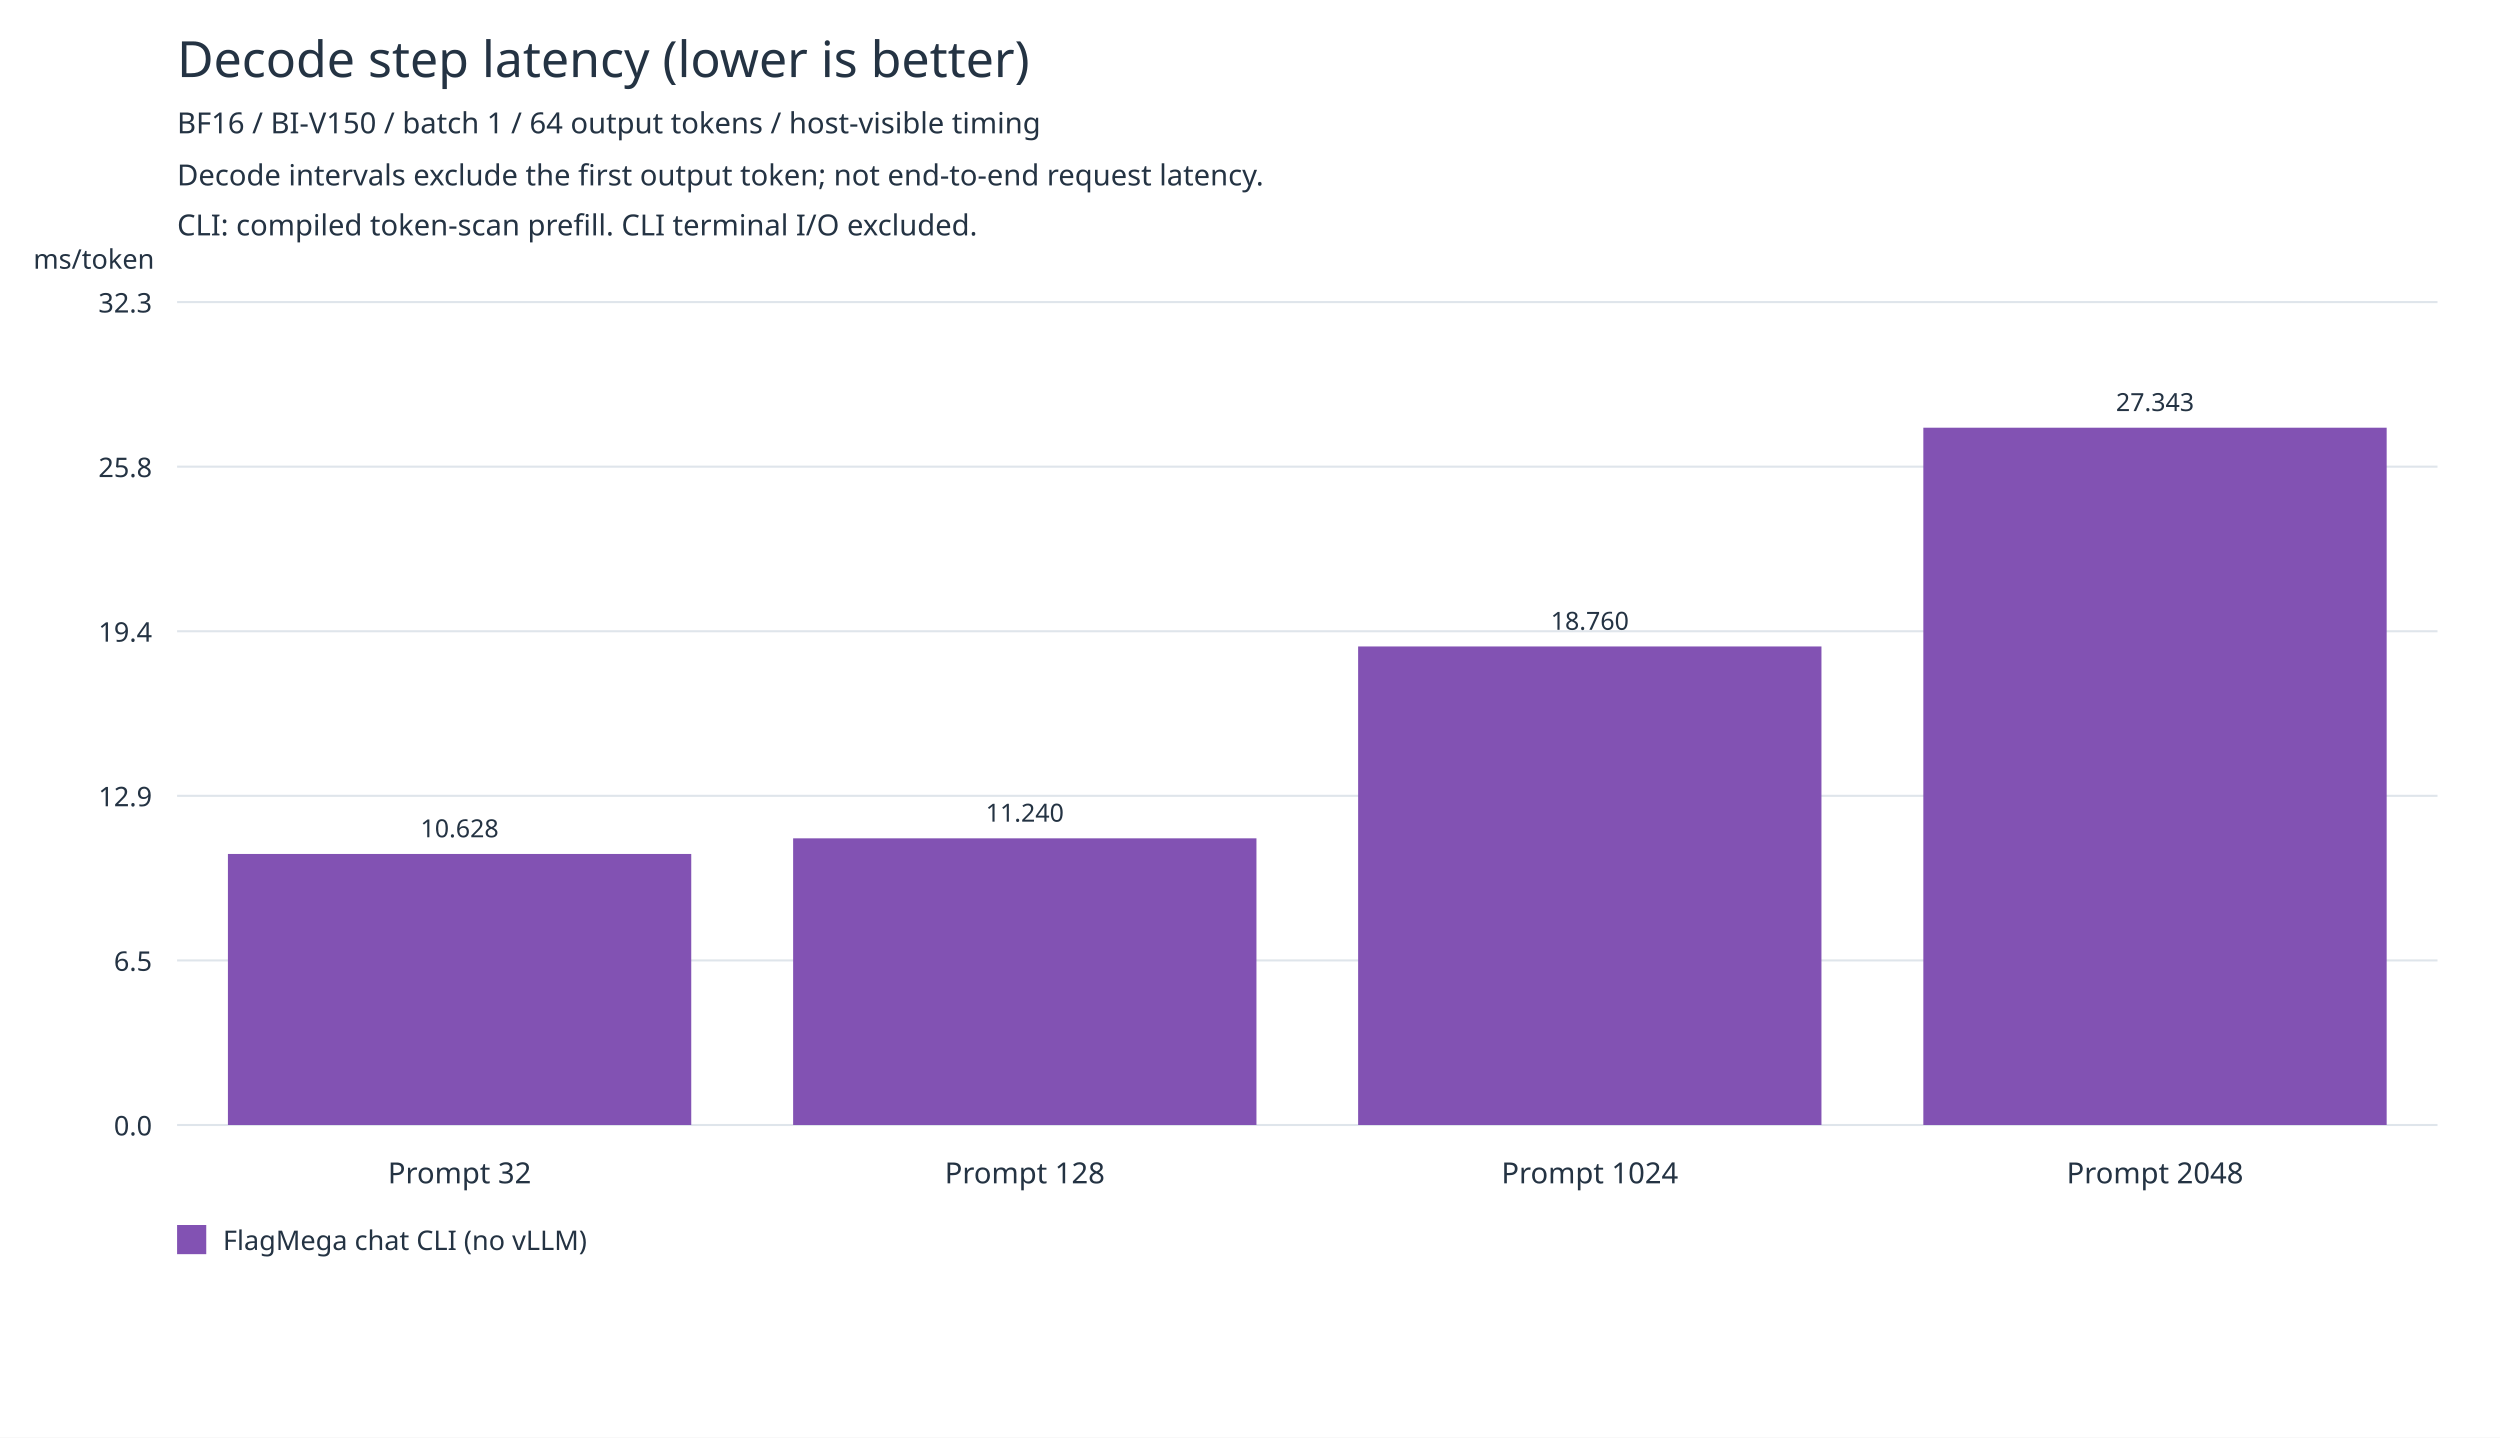
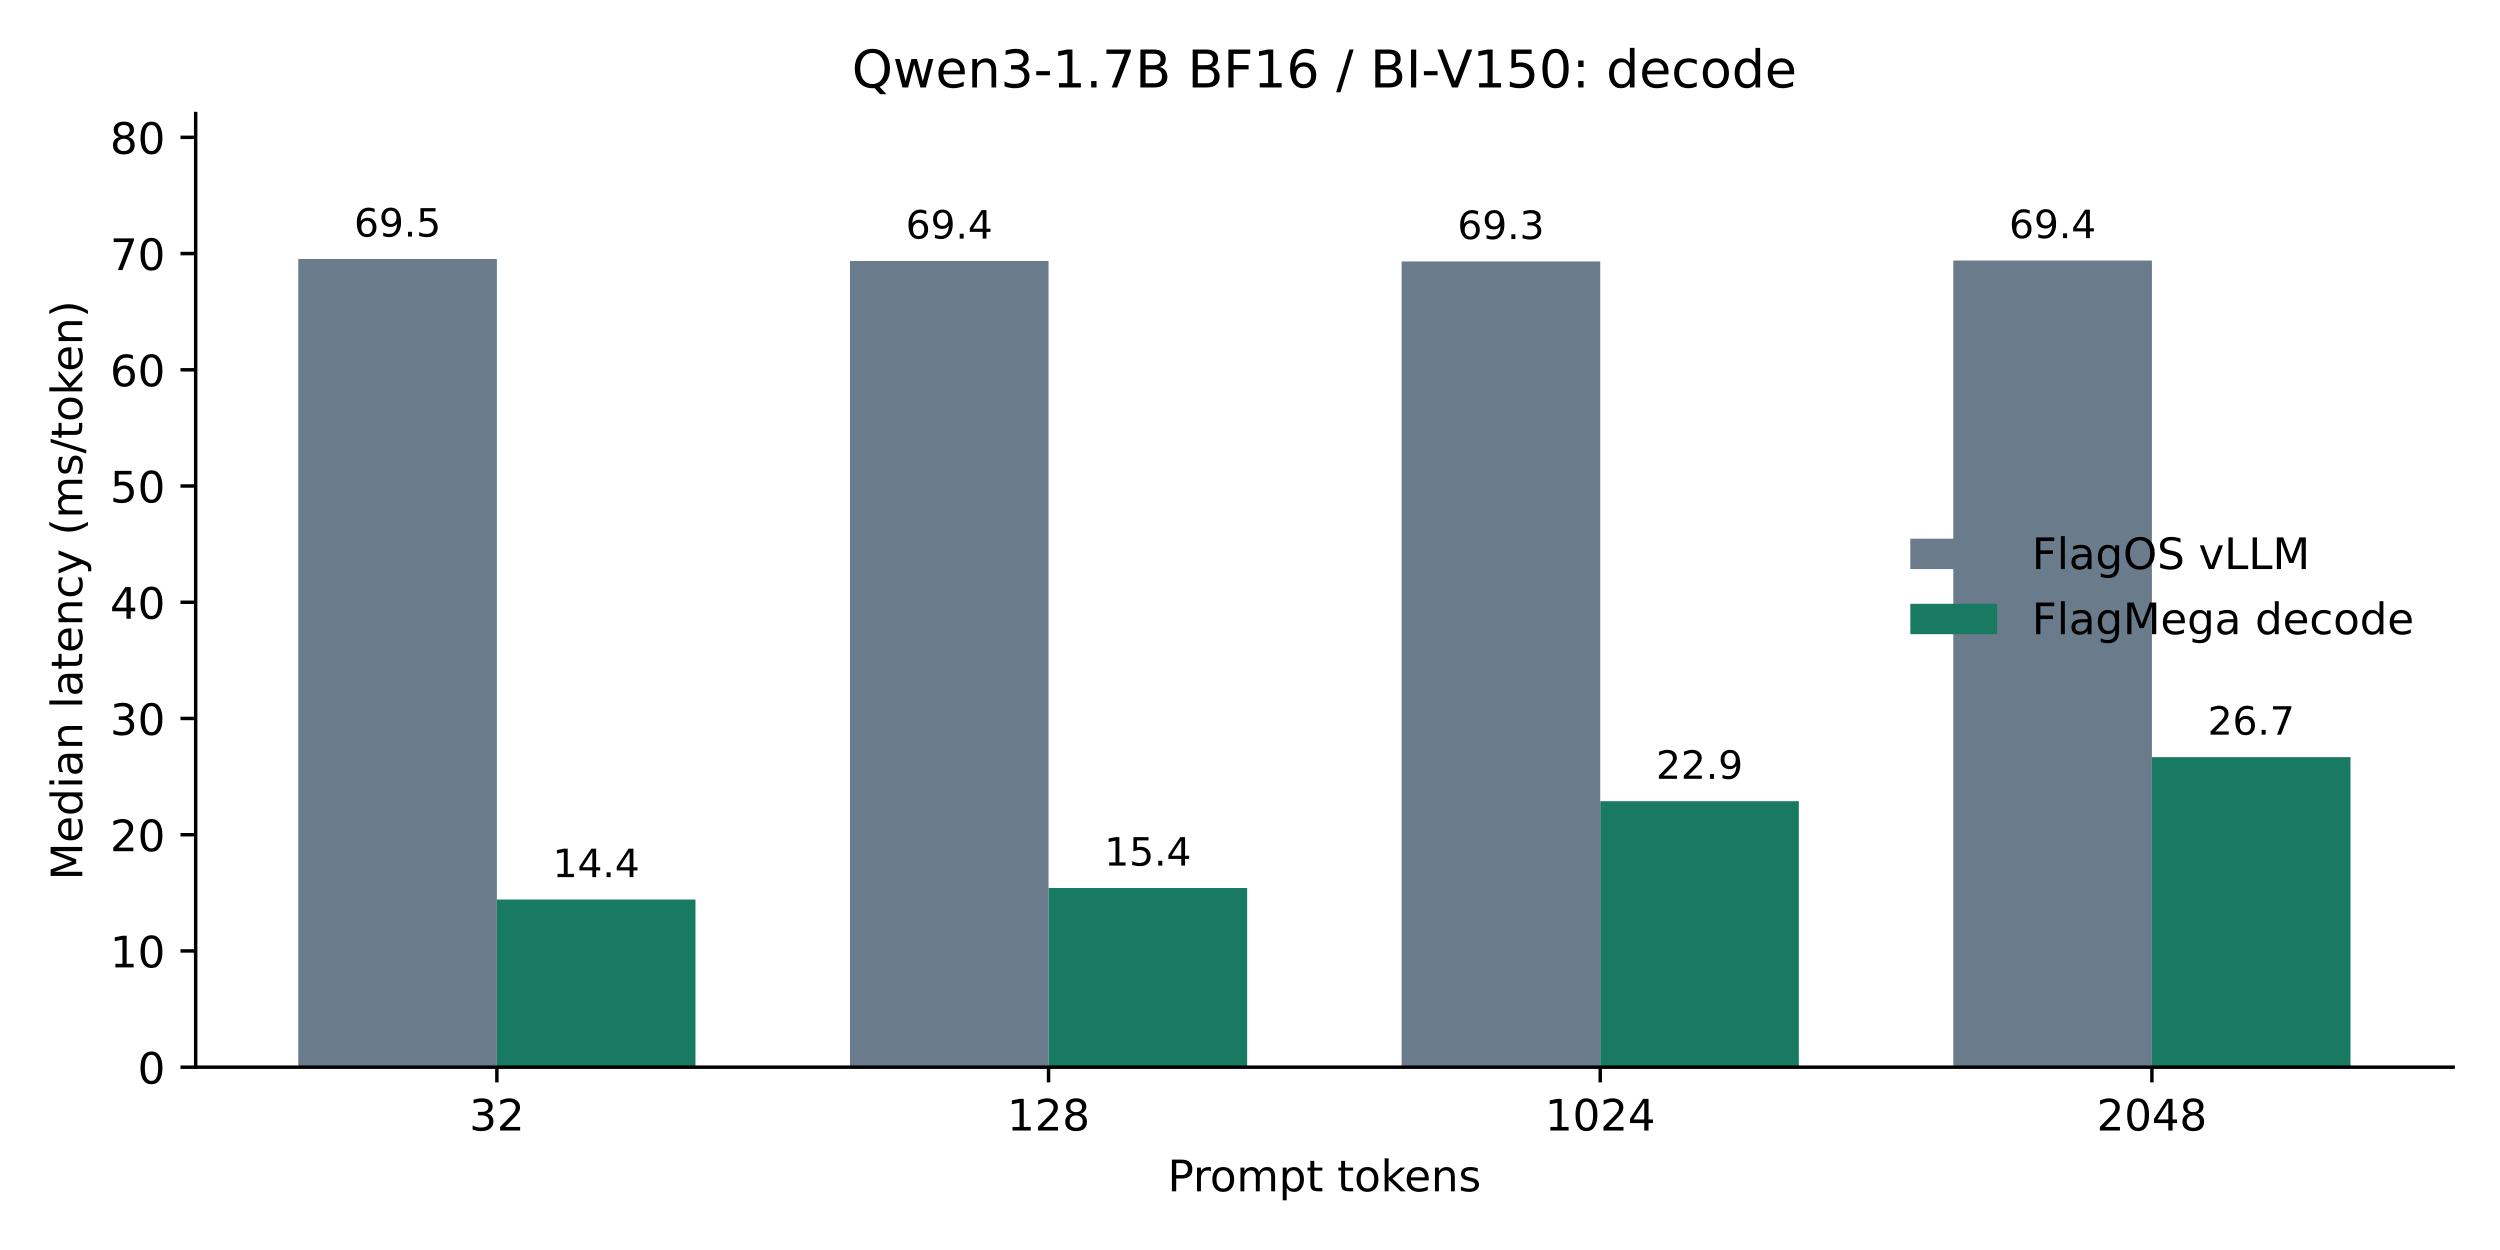
- <svg xmlns="http://www.w3.org/2000/svg" width="1200" height="690" viewBox="0 0 1200 690" role="img">
-   <rect width="100%" height="100%" fill="#ffffff" />
-   <g font-family="sans-serif" fill="#243343">
-     <text x="85" y="37" font-size="24">Decode step latency (lower is better)</text>
-     <text x="85" y="64" font-size="14">BF16 / BI-V150 / batch 1 / 64 output tokens / host-visible timing</text>
-     <text x="85" y="89" font-size="14">Decode intervals exclude the first output token; not end-to-end request latency.</text>
-     <text x="85" y="113" font-size="14">CLI: compiled token-scan prefill. CLI terminal I/O excluded.</text>
-     <path d="M 85 540.0 H 1170" stroke="#dfe5eb" />
-     <text x="73" y="545.0" text-anchor="end" font-size="13">0.0</text>
-     <path d="M 85 461.0 H 1170" stroke="#dfe5eb" />
-     <text x="73" y="466.0" text-anchor="end" font-size="13">6.5</text>
-     <path d="M 85 382.0 H 1170" stroke="#dfe5eb" />
-     <text x="73" y="387.0" text-anchor="end" font-size="13">12.9</text>
-     <path d="M 85 303.0 H 1170" stroke="#dfe5eb" />
-     <text x="73" y="308.0" text-anchor="end" font-size="13">19.4</text>
-     <path d="M 85 224.0 H 1170" stroke="#dfe5eb" />
-     <text x="73" y="229.0" text-anchor="end" font-size="13">25.8</text>
-     <path d="M 85 145.0 H 1170" stroke="#dfe5eb" />
-     <text x="73" y="150.0" text-anchor="end" font-size="13">32.3</text>
-     <rect x="109.4" y="409.9" width="222.4" height="130.1" fill="#8252b3" />
-     <text x="220.6" y="401.9" text-anchor="middle" font-size="12">10.628</text>
-     <text x="220.6" y="568" text-anchor="middle" font-size="14">Prompt 32</text>
-     <rect x="380.7" y="402.4" width="222.4" height="137.6" fill="#8252b3" />
-     <text x="491.9" y="394.4" text-anchor="middle" font-size="12">11.240</text>
-     <text x="491.9" y="568" text-anchor="middle" font-size="14">Prompt 128</text>
-     <rect x="651.9" y="310.3" width="222.4" height="229.7" fill="#8252b3" />
-     <text x="763.1" y="302.3" text-anchor="middle" font-size="12">18.760</text>
-     <text x="763.1" y="568" text-anchor="middle" font-size="14">Prompt 1024</text>
-     <rect x="923.2" y="205.3" width="222.4" height="334.7" fill="#8252b3" />
-     <text x="1034.4" y="197.3" text-anchor="middle" font-size="12">27.343</text>
-     <text x="1034.4" y="568" text-anchor="middle" font-size="14">Prompt 2048</text>
-     <text x="16" y="129" font-size="13">ms/token</text>
-     <rect x="85" y="588" width="14" height="14" fill="#8252b3" />
-     <text x="107" y="600" font-size="13">FlagMega chat CLI (no vLLM)</text>
+ <svg xmlns="http://www.w3.org/2000/svg" xmlns:xlink="http://www.w3.org/1999/xlink" width="576pt" height="288pt" viewBox="0 0 576 288" version="1.1">
+   <defs>
+     <style type="text/css">*{stroke-linejoin: round; stroke-linecap: butt}</style>
+   </defs>
+   <g id="figure_1">
+     <g id="patch_1">
+       <path d="M 0 288  L 576 288  L 576 0  L 0 0  z " style="fill: #ffffff" />
+     </g>
+     <g id="axes_1">
+       <g id="patch_2">
+         <path d="M 45.082 245.878  L 565.2 245.878  L 565.2 26.16  L 45.082 26.16  z " style="fill: #ffffff" />
+       </g>
+       <g id="patch_3">
+         <path d="M 68.724 245.878  L 114.482 245.878  L 114.482 59.676  L 68.724 59.676  z " clip-path="url(#p044a433e8d)" style="fill: #6a7b8b" />
+       </g>
+       <g id="patch_4">
+         <path d="M 195.83 245.878  L 241.588 245.878  L 241.588 60.129  L 195.83 60.129  z " clip-path="url(#p044a433e8d)" style="fill: #6a7b8b" />
+       </g>
+       <g id="patch_5">
+         <path d="M 322.936 245.878  L 368.694 245.878  L 368.694 60.239  L 322.936 60.239  z " clip-path="url(#p044a433e8d)" style="fill: #6a7b8b" />
+       </g>
+       <g id="patch_6">
+         <path d="M 450.042 245.878  L 495.8 245.878  L 495.8 60.028  L 450.042 60.028  z " clip-path="url(#p044a433e8d)" style="fill: #6a7b8b" />
+       </g>
+       <g id="patch_7">
+         <path d="M 114.482 245.878  L 160.24 245.878  L 160.24 207.253  L 114.482 207.253  z " clip-path="url(#p044a433e8d)" style="fill: #197a62" />
+       </g>
+       <g id="patch_8">
+         <path d="M 241.588 245.878  L 287.346 245.878  L 287.346 204.601  L 241.588 204.601  z " clip-path="url(#p044a433e8d)" style="fill: #197a62" />
+       </g>
+       <g id="patch_9">
+         <path d="M 368.694 245.878  L 414.452 245.878  L 414.452 184.601  L 368.694 184.601  z " clip-path="url(#p044a433e8d)" style="fill: #197a62" />
+       </g>
+       <g id="patch_10">
+         <path d="M 495.8 245.878  L 541.558 245.878  L 541.558 174.436  L 495.8 174.436  z " clip-path="url(#p044a433e8d)" style="fill: #197a62" />
+       </g>
+       <g id="matplotlib.axis_1">
+         <g id="xtick_1">
+           <g id="line2d_1">
+             <defs>
+               <path id="m12b52eb763" d="M 0 0  L 0 3.5  " style="stroke: #000000; stroke-width: 0.8" />
+             </defs>
+             <g>
+               <use xlink:href="#m12b52eb763" x="114.482" y="245.878" style="stroke: #000000; stroke-width: 0.8" />
+             </g>
+           </g>
+           <g id="text_1">
+             <text style="font-size: 10px; font-family: 'DejaVu Sans'; text-anchor: middle" x="114.482" y="260.475" transform="rotate(-0 114.4822 260.4753)">32</text>
+           </g>
+         </g>
+         <g id="xtick_2">
+           <g id="line2d_2">
+             <g>
+               <use xlink:href="#m12b52eb763" x="241.588" y="245.878" style="stroke: #000000; stroke-width: 0.8" />
+             </g>
+           </g>
+           <g id="text_2">
+             <text style="font-size: 10px; font-family: 'DejaVu Sans'; text-anchor: middle" x="241.588" y="260.475" transform="rotate(-0 241.5882 260.4753)">128</text>
+           </g>
+         </g>
+         <g id="xtick_3">
+           <g id="line2d_3">
+             <g>
+               <use xlink:href="#m12b52eb763" x="368.694" y="245.878" style="stroke: #000000; stroke-width: 0.8" />
+             </g>
+           </g>
+           <g id="text_3">
+             <text style="font-size: 10px; font-family: 'DejaVu Sans'; text-anchor: middle" x="368.694" y="260.475" transform="rotate(-0 368.6942 260.4753)">1024</text>
+           </g>
+         </g>
+         <g id="xtick_4">
+           <g id="line2d_4">
+             <g>
+               <use xlink:href="#m12b52eb763" x="495.8" y="245.878" style="stroke: #000000; stroke-width: 0.8" />
+             </g>
+           </g>
+           <g id="text_4">
+             <text style="font-size: 10px; font-family: 'DejaVu Sans'; text-anchor: middle" x="495.8" y="260.475" transform="rotate(-0 495.8001 260.4753)">2048</text>
+           </g>
+         </g>
+         <g id="text_5">
+           <text style="font-size: 10px; font-family: 'DejaVu Sans'; text-anchor: middle" x="305.141" y="274.476" transform="rotate(-0 305.1412 274.4761)">Prompt tokens</text>
+         </g>
+       </g>
+       <g id="matplotlib.axis_2">
+         <g id="ytick_1">
+           <g id="line2d_5">
+             <defs>
+               <path id="m70ca6a31ee" d="M 0 0  L -3.5 0  " style="stroke: #000000; stroke-width: 0.8" />
+             </defs>
+             <g>
+               <use xlink:href="#m70ca6a31ee" x="45.082" y="245.878" style="stroke: #000000; stroke-width: 0.8" />
+             </g>
+           </g>
+           <g id="text_6">
+             <text style="font-size: 10px; font-family: 'DejaVu Sans'; text-anchor: end" x="38.082" y="249.676" transform="rotate(-0 38.08234 249.6765)">0</text>
+           </g>
+         </g>
+         <g id="ytick_2">
+           <g id="line2d_6">
+             <g>
+               <use xlink:href="#m70ca6a31ee" x="45.082" y="219.098" style="stroke: #000000; stroke-width: 0.8" />
+             </g>
+           </g>
+           <g id="text_7">
+             <text style="font-size: 10px; font-family: 'DejaVu Sans'; text-anchor: end" x="38.082" y="222.897" transform="rotate(-0 38.08234 222.8971)">10</text>
+           </g>
+         </g>
+         <g id="ytick_3">
+           <g id="line2d_7">
+             <g>
+               <use xlink:href="#m70ca6a31ee" x="45.082" y="192.319" style="stroke: #000000; stroke-width: 0.8" />
+             </g>
+           </g>
+           <g id="text_8">
+             <text style="font-size: 10px; font-family: 'DejaVu Sans'; text-anchor: end" x="38.082" y="196.118" transform="rotate(-0 38.08234 196.1177)">20</text>
+           </g>
+         </g>
+         <g id="ytick_4">
+           <g id="line2d_8">
+             <g>
+               <use xlink:href="#m70ca6a31ee" x="45.082" y="165.539" style="stroke: #000000; stroke-width: 0.8" />
+             </g>
+           </g>
+           <g id="text_9">
+             <text style="font-size: 10px; font-family: 'DejaVu Sans'; text-anchor: end" x="38.082" y="169.338" transform="rotate(-0 38.08234 169.3383)">30</text>
+           </g>
+         </g>
+         <g id="ytick_5">
+           <g id="line2d_9">
+             <g>
+               <use xlink:href="#m70ca6a31ee" x="45.082" y="138.76" style="stroke: #000000; stroke-width: 0.8" />
+             </g>
+           </g>
+           <g id="text_10">
+             <text style="font-size: 10px; font-family: 'DejaVu Sans'; text-anchor: end" x="38.082" y="142.559" transform="rotate(-0 38.08234 142.5589)">40</text>
+           </g>
+         </g>
+         <g id="ytick_6">
+           <g id="line2d_10">
+             <g>
+               <use xlink:href="#m70ca6a31ee" x="45.082" y="111.981" style="stroke: #000000; stroke-width: 0.8" />
+             </g>
+           </g>
+           <g id="text_11">
+             <text style="font-size: 10px; font-family: 'DejaVu Sans'; text-anchor: end" x="38.082" y="115.78" transform="rotate(-0 38.08234 115.7795)">50</text>
+           </g>
+         </g>
+         <g id="ytick_7">
+           <g id="line2d_11">
+             <g>
+               <use xlink:href="#m70ca6a31ee" x="45.082" y="85.201" style="stroke: #000000; stroke-width: 0.8" />
+             </g>
+           </g>
+           <g id="text_12">
+             <text style="font-size: 10px; font-family: 'DejaVu Sans'; text-anchor: end" x="38.082" y="89" transform="rotate(-0 38.08234 89.00012)">60</text>
+           </g>
+         </g>
+         <g id="ytick_8">
+           <g id="line2d_12">
+             <g>
+               <use xlink:href="#m70ca6a31ee" x="45.082" y="58.422" style="stroke: #000000; stroke-width: 0.8" />
+             </g>
+           </g>
+           <g id="text_13">
+             <text style="font-size: 10px; font-family: 'DejaVu Sans'; text-anchor: end" x="38.082" y="62.221" transform="rotate(-0 38.08234 62.22073)">70</text>
+           </g>
+         </g>
+         <g id="ytick_9">
+           <g id="line2d_13">
+             <g>
+               <use xlink:href="#m70ca6a31ee" x="45.082" y="31.643" style="stroke: #000000; stroke-width: 0.8" />
+             </g>
+           </g>
+           <g id="text_14">
+             <text style="font-size: 10px; font-family: 'DejaVu Sans'; text-anchor: end" x="38.082" y="35.441" transform="rotate(-0 38.08234 35.44133)">80</text>
+           </g>
+         </g>
+         <g id="text_15">
+           <text style="font-size: 10px; font-family: 'DejaVu Sans'; text-anchor: middle" x="18.955" y="136.019" transform="rotate(-90 18.955 136.0188)">Median latency (ms/token)</text>
+         </g>
+       </g>
+       <g id="patch_11">
+         <path d="M 45.082 245.878  L 45.082 26.16  " style="fill: none; stroke: #000000; stroke-width: 0.8; stroke-linejoin: miter; stroke-linecap: square" />
+       </g>
+       <g id="patch_12">
+         <path d="M 45.082 245.878  L 565.2 245.878  " style="fill: none; stroke: #000000; stroke-width: 0.8; stroke-linejoin: miter; stroke-linecap: square" />
+       </g>
+       <g id="text_16">
+         <text style="font-size: 9px; font-family: 'DejaVu Sans'; text-anchor: middle" x="91.603" y="54.514" transform="rotate(-0 91.60313 54.51414)">69.5</text>
+       </g>
+       <g id="text_17">
+         <text style="font-size: 9px; font-family: 'DejaVu Sans'; text-anchor: middle" x="218.709" y="54.967" transform="rotate(-0 218.7091 54.96656)">69.4</text>
+       </g>
+       <g id="text_18">
+         <text style="font-size: 9px; font-family: 'DejaVu Sans'; text-anchor: middle" x="345.815" y="55.077" transform="rotate(-0 345.8151 55.07688)">69.3</text>
+       </g>
+       <g id="text_19">
+         <text style="font-size: 9px; font-family: 'DejaVu Sans'; text-anchor: middle" x="472.921" y="54.866" transform="rotate(-0 472.9211 54.86626)">69.4</text>
+       </g>
+       <g id="text_20">
+         <text style="font-size: 9px; font-family: 'DejaVu Sans'; text-anchor: middle" x="137.361" y="202.091" transform="rotate(-0 137.3613 202.0913)">14.4</text>
+       </g>
+       <g id="text_21">
+         <text style="font-size: 9px; font-family: 'DejaVu Sans'; text-anchor: middle" x="264.467" y="199.439" transform="rotate(-0 264.4673 199.4392)">15.4</text>
+       </g>
+       <g id="text_22">
+         <text style="font-size: 9px; font-family: 'DejaVu Sans'; text-anchor: middle" x="391.573" y="179.439" transform="rotate(-0 391.5732 179.4391)">22.9</text>
+       </g>
+       <g id="text_23">
+         <text style="font-size: 9px; font-family: 'DejaVu Sans'; text-anchor: middle" x="518.679" y="169.274" transform="rotate(-0 518.6792 169.2737)">26.7</text>
+       </g>
+       <g id="text_24">
+         <text style="font-size: 12px; font-family: 'DejaVu Sans'; text-anchor: middle" x="305.141" y="20.16" transform="rotate(-0 305.1412 20.16)">Qwen3-1.7B BF16 / BI-V150: decode</text>
+       </g>
+       <g id="legend_1">
+         <g id="patch_13">
+           <path d="M 440.137 131.116  L 460.137 131.116  L 460.137 124.116  L 440.137 124.116  z " style="fill: #6a7b8b" />
+         </g>
+         <g id="text_25">
+           <text style="font-size: 10px; font-family: 'DejaVu Sans'; text-anchor: start" x="468.137" y="131.116" transform="rotate(-0 468.1375 131.1165)">FlagOS vLLM</text>
+         </g>
+         <g id="patch_14">
+           <path d="M 440.137 146.117  L 460.137 146.117  L 460.137 139.117  L 440.137 139.117  z " style="fill: #197a62" />
+         </g>
+         <g id="text_26">
+           <text style="font-size: 10px; font-family: 'DejaVu Sans'; text-anchor: start" x="468.137" y="146.117" transform="rotate(-0 468.1375 146.1173)">FlagMega decode</text>
+         </g>
+       </g>
+     </g>
  </g>
+   <defs>
+     <clipPath id="p044a433e8d">
+       <rect x="45.082" y="26.16" width="520.118" height="219.718" />
+     </clipPath>
+   </defs>
</svg>
